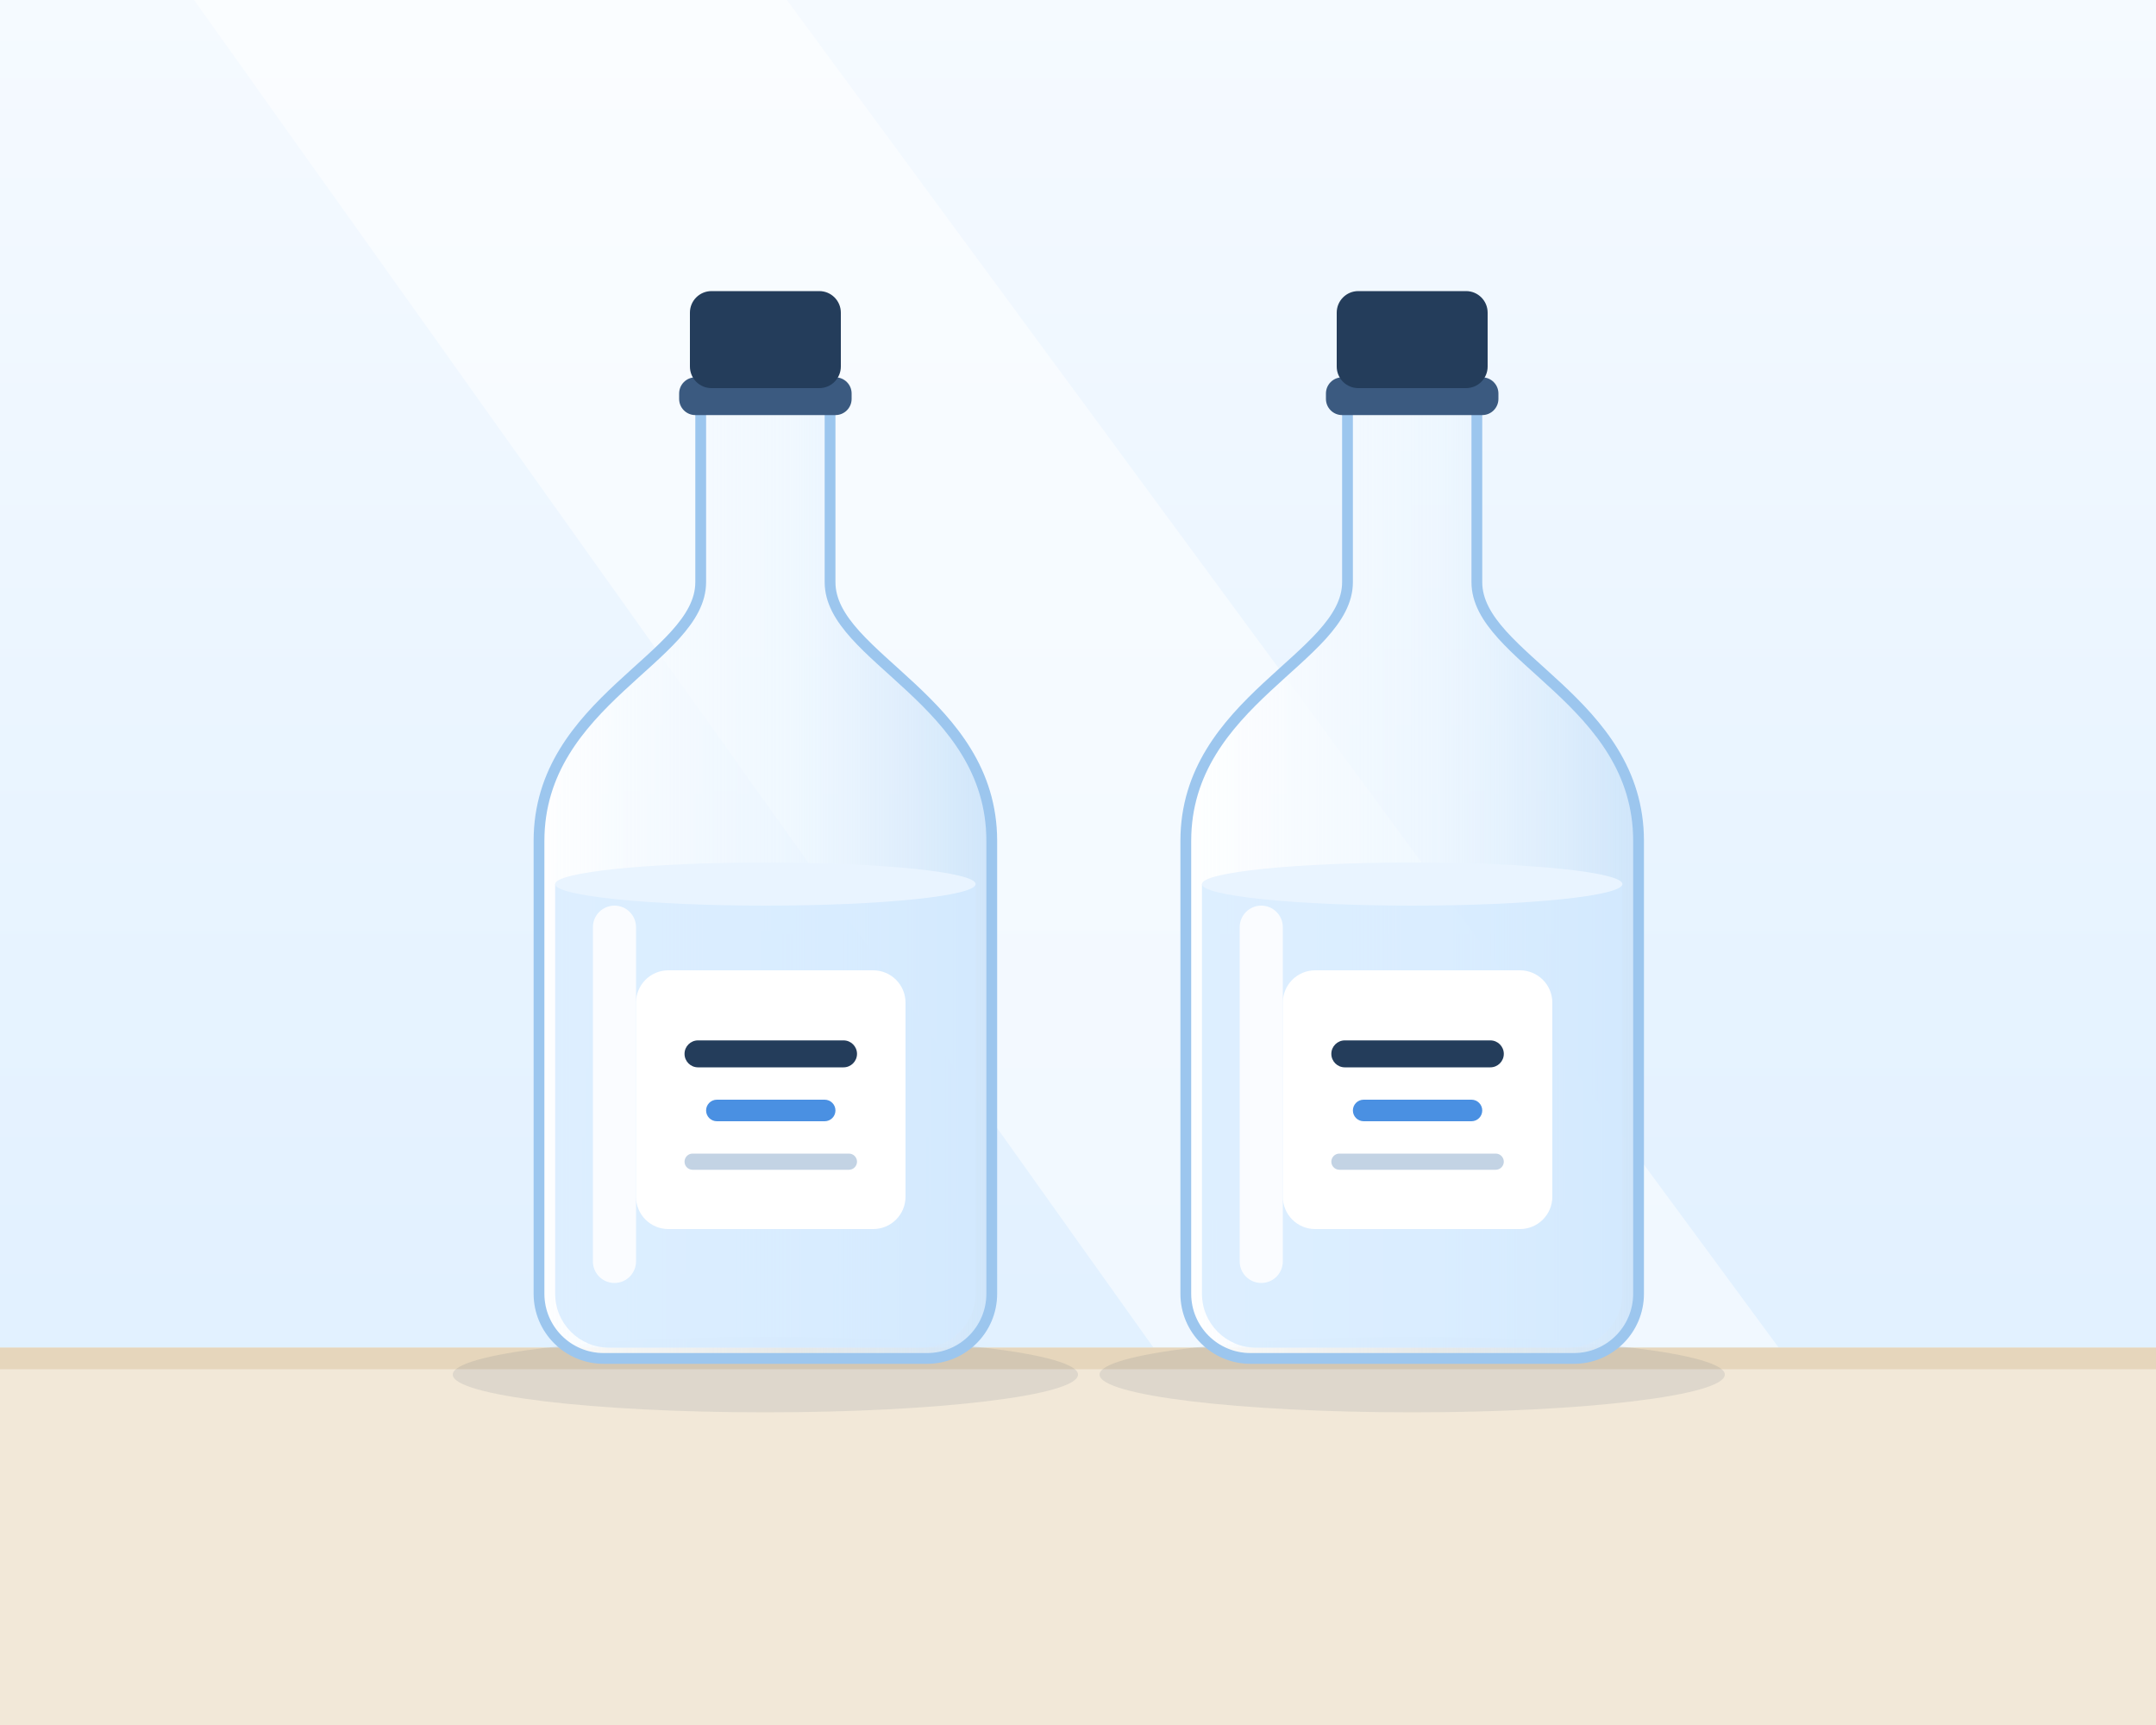
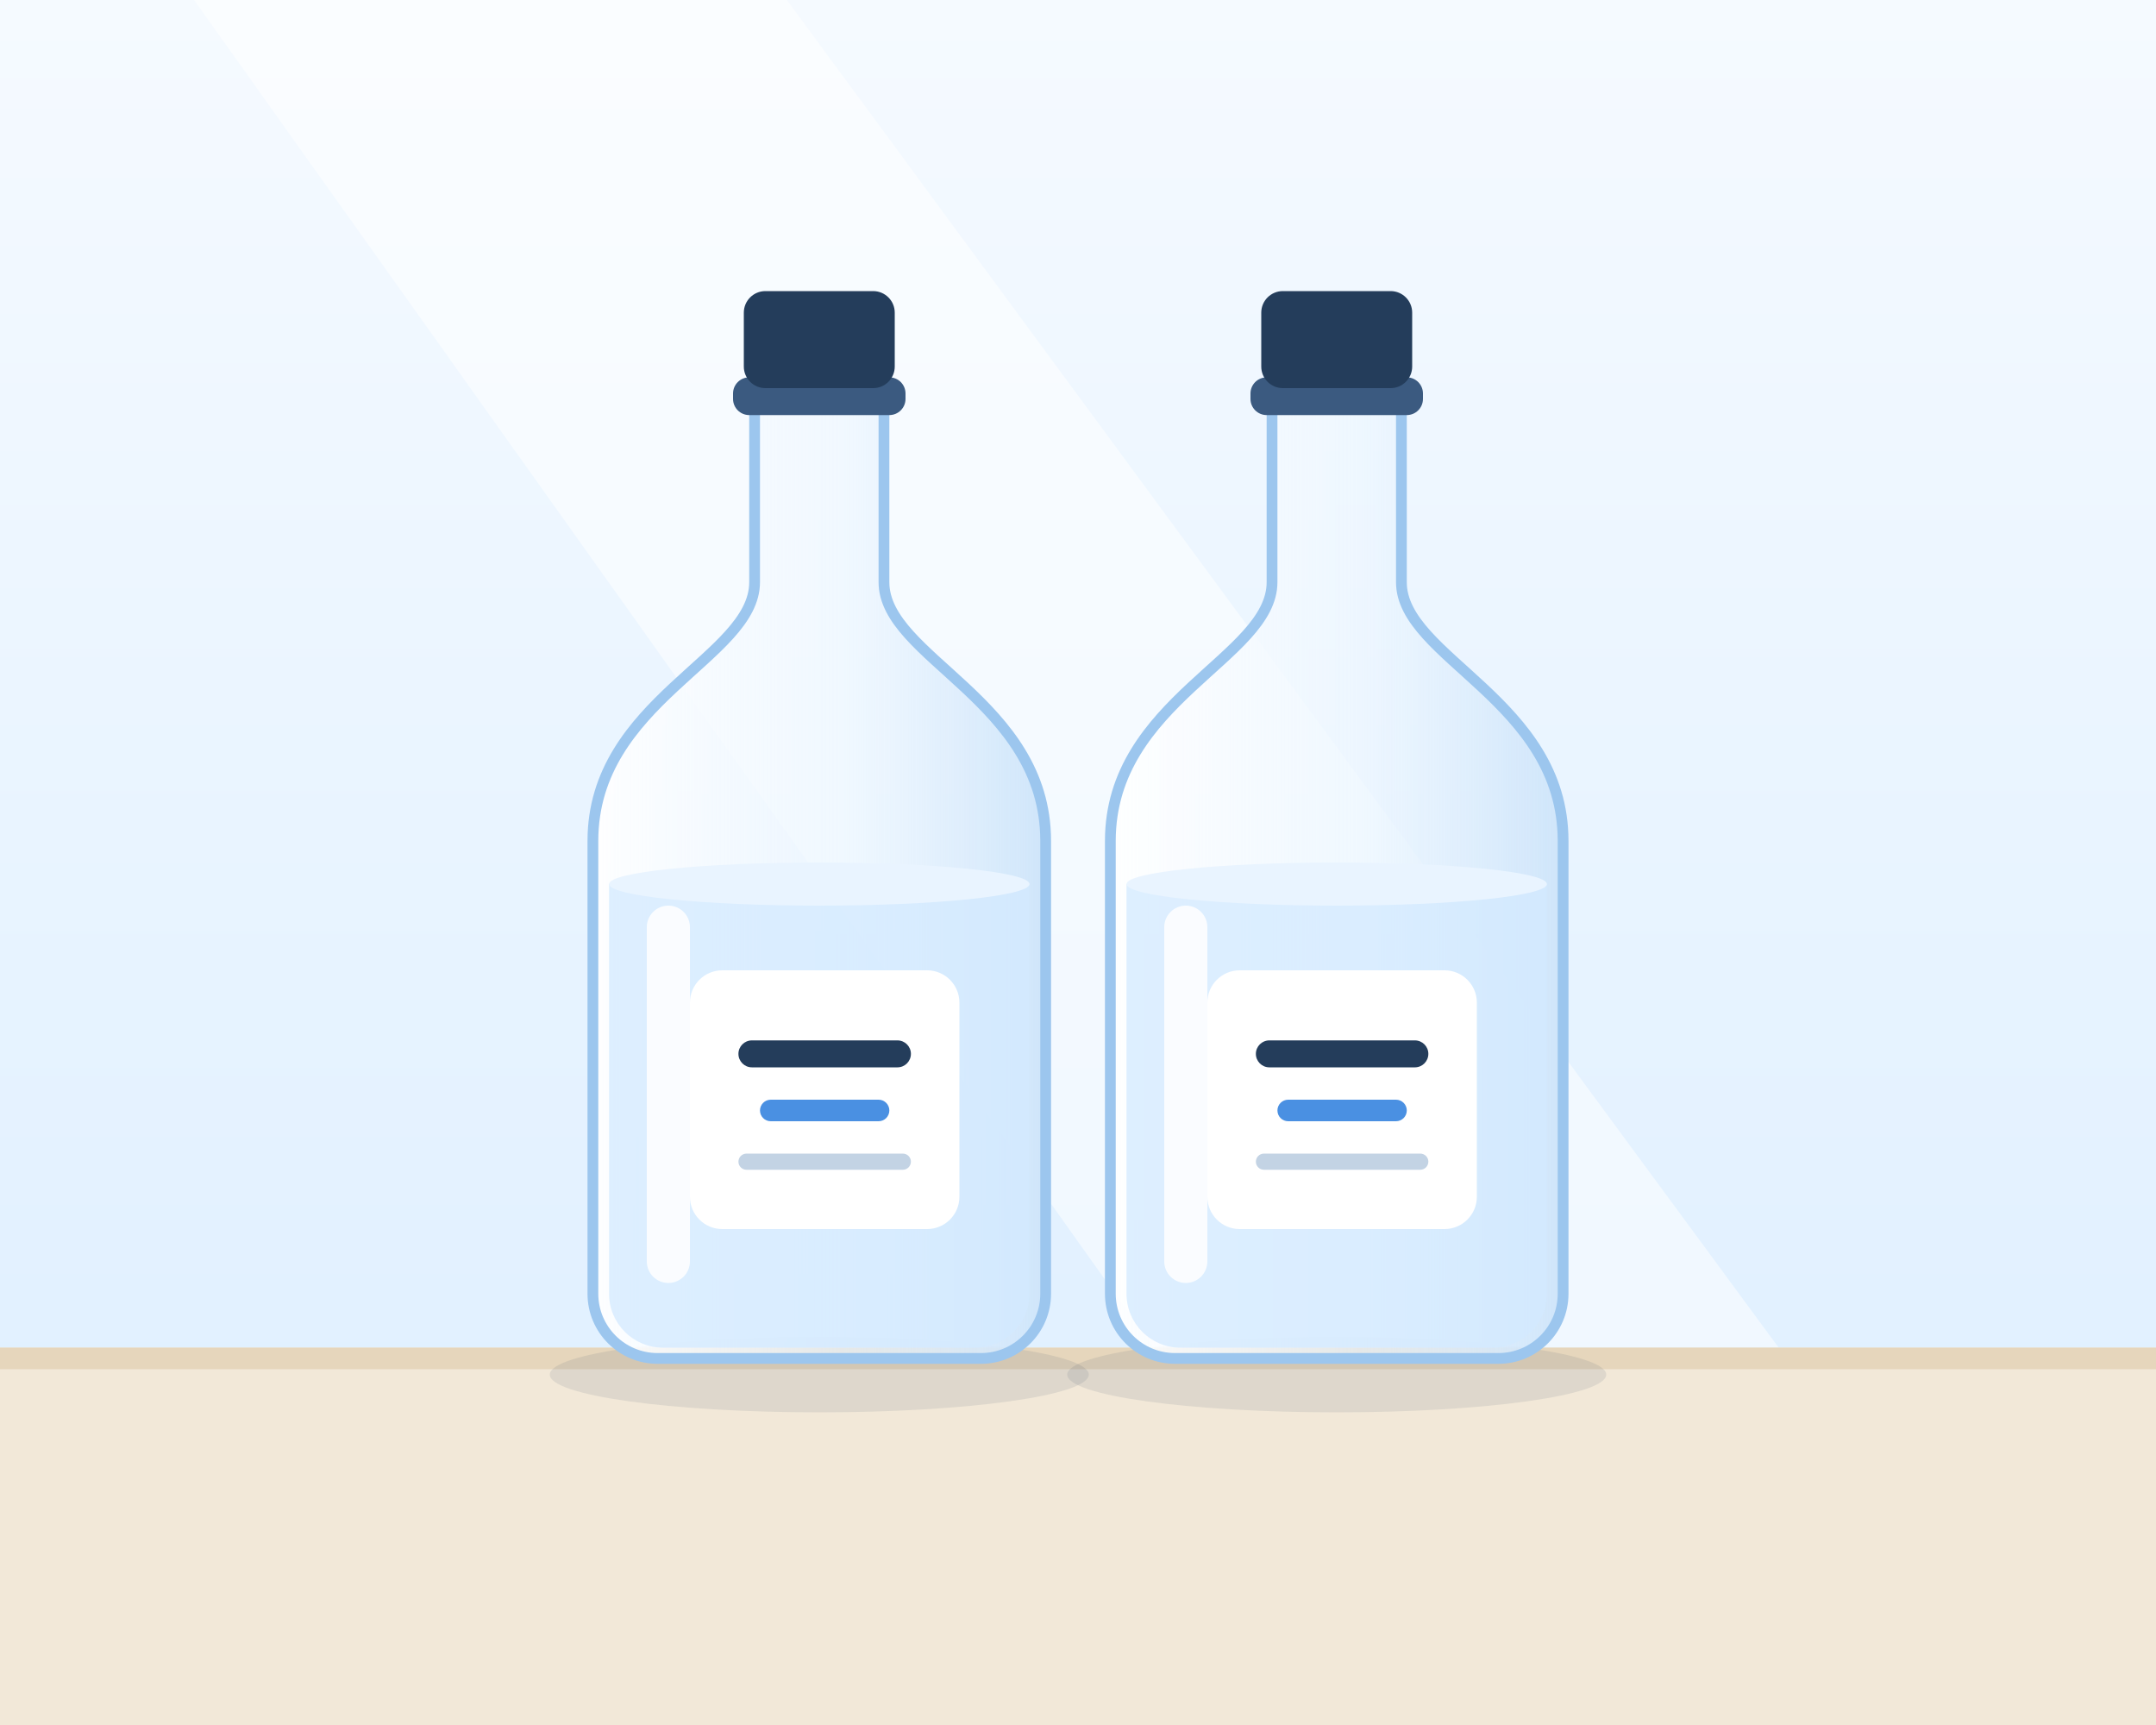
<svg xmlns="http://www.w3.org/2000/svg" viewBox="0 0 400 320" role="img" aria-labelledby="t">
  <defs>
    <linearGradient id="bg" x1="0" y1="0" x2="0" y2="1">
      <stop offset="0" stop-color="#F5FAFF" />
      <stop offset="1" stop-color="#DCEEFF" />
    </linearGradient>
    <linearGradient id="glass" x1="0" x2="1">
      <stop offset="0" stop-color="#FFFFFF" stop-opacity=".95" />
      <stop offset=".55" stop-color="#EEF7FF" stop-opacity=".7" />
      <stop offset="1" stop-color="#CFE5FA" />
    </linearGradient>
  </defs>
  <rect width="400" height="320" fill="url(#bg)" />
  <polygon points="36,0 146,0 330,250 214,250" fill="#FFFFFF" opacity=".5" />
  <rect y="250" width="400" height="70" fill="#F2E8D8" />
  <rect y="250" width="400" height="4" fill="#E6D6BC" />
-   <ellipse cx="142" cy="255" rx="58" ry="7" fill="#243D5B" opacity=".1" />
-   <ellipse cx="262" cy="255" rx="58" ry="7" fill="#243D5B" opacity=".1" />
-   <g transform="translate(-58 0)">
+   <ellipse cx="152" cy="255" rx="50" ry="7" fill="#243D5B" opacity=".1" />
+   <ellipse cx="248" cy="255" rx="50" ry="7" fill="#243D5B" opacity=".1" />
+   <g transform="translate(-48 0)">
    <path d="M188 70h24v38c0 14 30 22 30 48v84a12 12 0 0 1-12 12h-60a12 12 0 0 1-12-12v-84c0-26 30-34 30-48z" fill="url(#glass)" stroke="#9CC6EE" stroke-width="2" />
    <path d="M161 164h78v76a10 10 0 0 1-10 10h-58a10 10 0 0 1-10-10z" fill="#D3E9FF" opacity=".75" />
    <ellipse cx="200" cy="164" rx="39" ry="4" fill="#E9F4FF" />
    <rect x="168" y="168" width="8" height="70" rx="4" fill="#FFFFFF" opacity=".85" />
    <rect x="184" y="70" width="32" height="7" rx="3" fill="#3B5A80" />
    <rect x="186" y="54" width="28" height="18" rx="4" fill="#243D5B" />
    <rect x="176" y="180" width="50" height="48" rx="6" fill="#FFFFFF" />
    <rect x="185" y="193" width="32" height="5" rx="2.5" fill="#243D5B" />
    <rect x="189" y="204" width="24" height="4" rx="2" fill="#4A90E2" />
    <rect x="185" y="214" width="32" height="3" rx="1.5" fill="#C3D3E4" />
  </g>
-   <g transform="translate(62 0)">
+   <g transform="translate(48 0)">
    <path d="M188 70h24v38c0 14 30 22 30 48v84a12 12 0 0 1-12 12h-60a12 12 0 0 1-12-12v-84c0-26 30-34 30-48z" fill="url(#glass)" stroke="#9CC6EE" stroke-width="2" />
    <path d="M161 164h78v76a10 10 0 0 1-10 10h-58a10 10 0 0 1-10-10z" fill="#D3E9FF" opacity=".75" />
    <ellipse cx="200" cy="164" rx="39" ry="4" fill="#E9F4FF" />
    <rect x="168" y="168" width="8" height="70" rx="4" fill="#FFFFFF" opacity=".85" />
    <rect x="184" y="70" width="32" height="7" rx="3" fill="#3B5A80" />
    <rect x="186" y="54" width="28" height="18" rx="4" fill="#243D5B" />
    <rect x="176" y="180" width="50" height="48" rx="6" fill="#FFFFFF" />
    <rect x="185" y="193" width="32" height="5" rx="2.5" fill="#243D5B" />
    <rect x="189" y="204" width="24" height="4" rx="2" fill="#4A90E2" />
    <rect x="185" y="214" width="32" height="3" rx="1.5" fill="#C3D3E4" />
  </g>
</svg>
